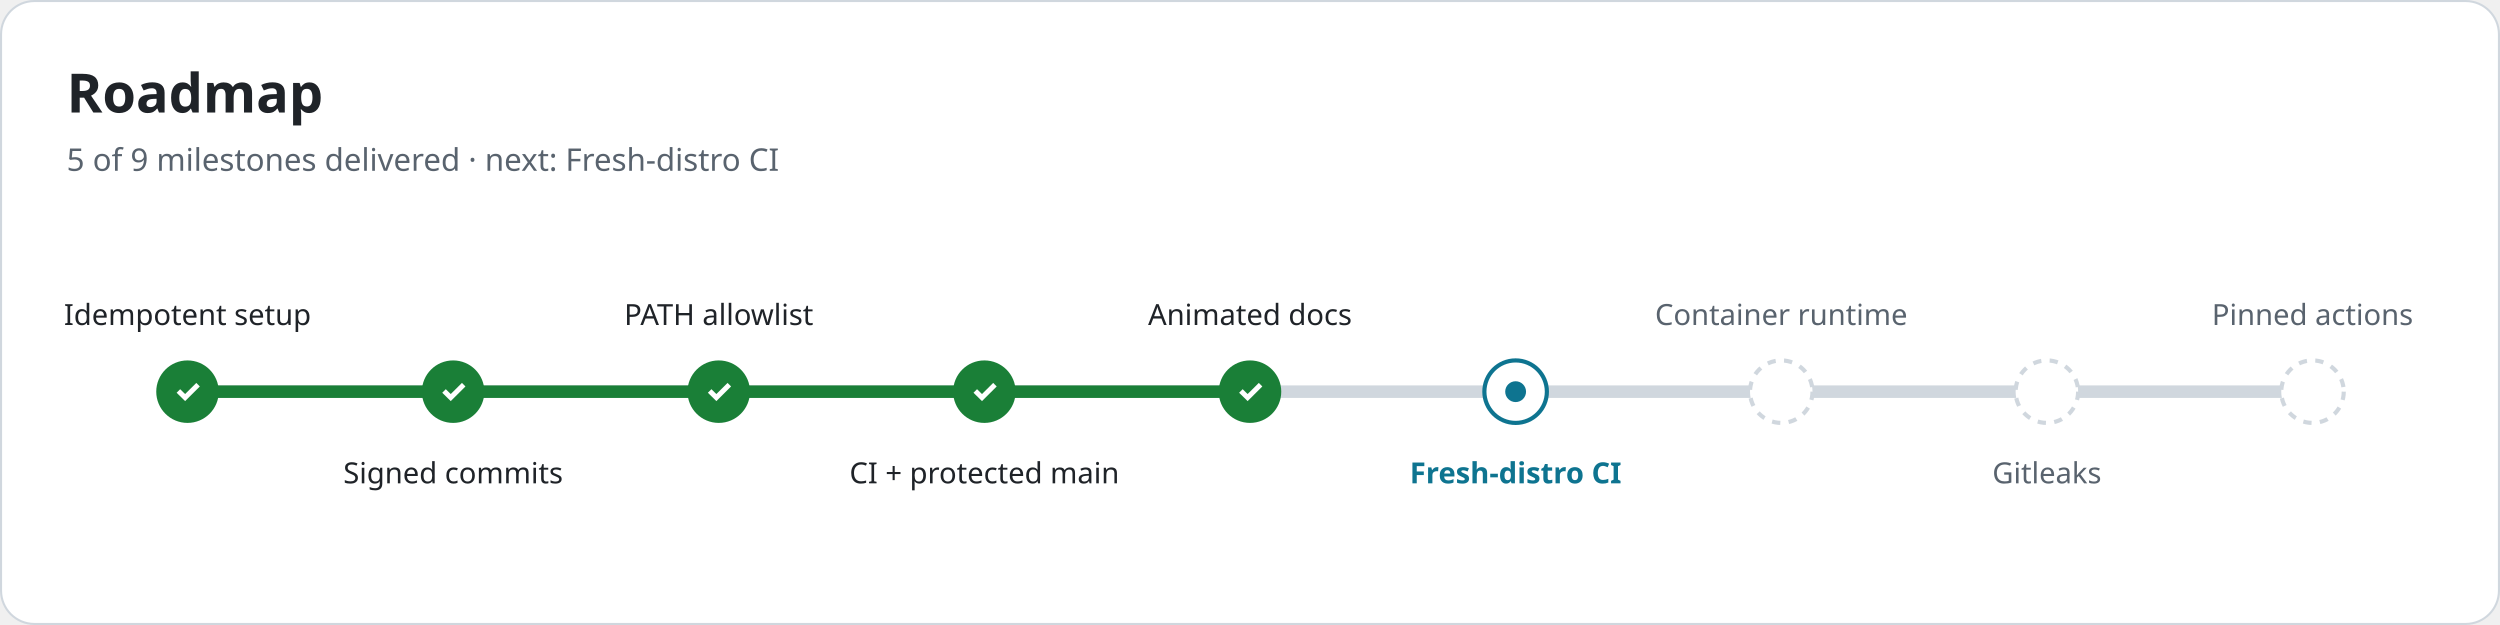
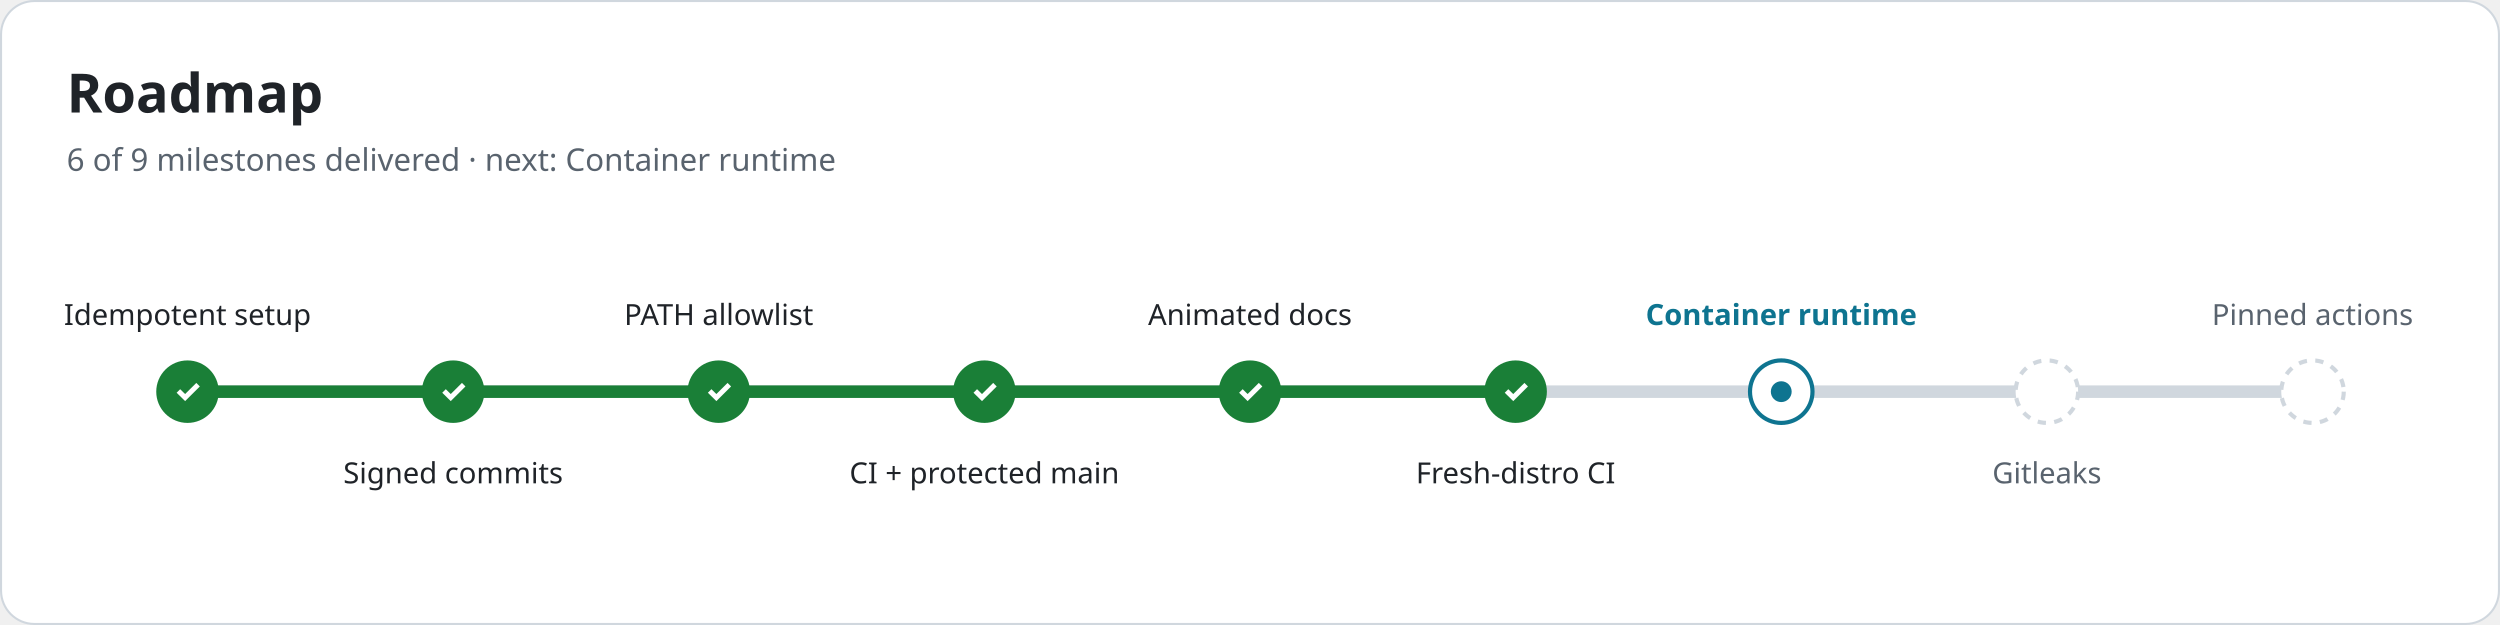
<svg xmlns="http://www.w3.org/2000/svg" width="1200" height="300" viewBox="0 0 1200 300" role="img" aria-labelledby="title desc">
  <style>text { font-family: -apple-system, BlinkMacSystemFont, 'Segoe UI', 'Noto Sans', Helvetica, Arial, sans-serif; } .title { font-size: 26px; font-weight: 800; fill: #1f2328; } .sub { font-size: 15px; fill: #59636e; } .mono { font-family: ui-monospace, SFMono-Regular, 'Cascadia Code', Consolas, 'DejaVu Sans Mono', 'Liberation Mono', monospace; }  .label { font-size: 14px; fill: #59636e; } .label.done { fill: #1f2328; } .label.next { fill: #0e7490; font-weight: 700; } .check { font-size: 15px; font-weight: 800; fill: #ffffff; } .rfill { transform-box: fill-box; transform-origin: left center; animation: grow 1.4s 0.3s linear both; } @keyframes grow { from { transform: scaleX(0); } to { transform: scaleX(1); } } .pop { transform-box: fill-box; transform-origin: center; animation: pop 0.45s cubic-bezier(.3,1.6,.5,1) both; } @keyframes pop { from { opacity: 0; transform: scale(0.4); } to { opacity: 1; transform: scale(1); } } .fade { animation: fade 0.5s ease-out both; } @keyframes fade { from { opacity: 0; } to { opacity: 1; } } .ring { fill: none; stroke: #0e7490; stroke-width: 2; opacity: 0; transform-box: fill-box; transform-origin: center; animation: ring 2s 2.2s ease-out infinite; } @keyframes ring { 0% { transform: scale(0.9); opacity: 0.7; } 100% { transform: scale(2); opacity: 0; } } @media (prefers-reduced-motion: reduce) { * { animation: none !important; } }</style>
  <rect x="0.5" y="0.5" width="1199" height="299" rx="16" fill="#ffffff" stroke="#d0d7de" />
  <text x="32" y="54" class="title">Roadmap</text>
-   <text x="32" y="82" class="sub">5 of 9 milestones delivered · next: Fresh-distro CI</text>
+   <text x="32" y="82" class="sub">6 of 9 milestones delivered · next: Container runtime</text>
  <rect x="90" y="185" width="1020" height="6" rx="3" fill="#d0d7de" />
-   <rect class="rfill" x="90" y="185" width="510.0" height="6" rx="3" fill="#1a7f37" />
+   <rect class="rfill" x="90" y="185" width="637.5" height="6" rx="3" fill="#1a7f37" />
  <g class="pop" style="animation-delay:0.30s">
    <circle cx="90.0" cy="188" r="15" fill="#1a7f37" />
    <text x="90.0" y="193" text-anchor="middle" class="check">✓</text>
  </g>
  <text x="90.0" y="156" text-anchor="middle" class="label done fade" style="animation-delay:0.30s">Idempotent setup</text>
-   <g class="pop" style="animation-delay:0.65s">
+   <g class="pop" style="animation-delay:0.58s">
    <circle cx="217.5" cy="188" r="15" fill="#1a7f37" />
    <text x="217.5" y="193" text-anchor="middle" class="check">✓</text>
  </g>
-   <text x="217.5" y="232" text-anchor="middle" class="label done fade" style="animation-delay:0.65s">Signed commits</text>
-   <g class="pop" style="animation-delay:1.00s">
+   <text x="217.5" y="232" text-anchor="middle" class="label done fade" style="animation-delay:0.58s">Signed commits</text>
+   <g class="pop" style="animation-delay:0.86s">
    <circle cx="345.0" cy="188" r="15" fill="#1a7f37" />
    <text x="345.0" y="193" text-anchor="middle" class="check">✓</text>
  </g>
-   <text x="345.0" y="156" text-anchor="middle" class="label done fade" style="animation-delay:1.00s">PATH allowlist</text>
-   <g class="pop" style="animation-delay:1.35s">
+   <text x="345.0" y="156" text-anchor="middle" class="label done fade" style="animation-delay:0.86s">PATH allowlist</text>
+   <g class="pop" style="animation-delay:1.14s">
    <circle cx="472.5" cy="188" r="15" fill="#1a7f37" />
    <text x="472.5" y="193" text-anchor="middle" class="check">✓</text>
  </g>
-   <text x="472.5" y="232" text-anchor="middle" class="label done fade" style="animation-delay:1.35s">CI + protected main</text>
-   <g class="pop" style="animation-delay:1.70s">
+   <text x="472.5" y="232" text-anchor="middle" class="label done fade" style="animation-delay:1.14s">CI + protected main</text>
+   <g class="pop" style="animation-delay:1.42s">
    <circle cx="600.0" cy="188" r="15" fill="#1a7f37" />
    <text x="600.0" y="193" text-anchor="middle" class="check">✓</text>
  </g>
-   <text x="600.0" y="156" text-anchor="middle" class="label done fade" style="animation-delay:1.70s">Animated docs</text>
+   <text x="600.0" y="156" text-anchor="middle" class="label done fade" style="animation-delay:1.42s">Animated docs</text>
+   <g class="pop" style="animation-delay:1.70s">
+     <circle cx="727.5" cy="188" r="15" fill="#1a7f37" />
+     <text x="727.5" y="193" text-anchor="middle" class="check">✓</text>
+   </g>
+   <text x="727.5" y="232" text-anchor="middle" class="label done fade" style="animation-delay:1.70s">Fresh-distro CI</text>
  <g class="pop" style="animation-delay:1.90s">
-     <circle class="ring" cx="727.5" cy="188" r="15" />
-     <circle cx="727.5" cy="188" r="15" fill="#ffffff" stroke="#0e7490" stroke-width="2" />
-     <circle cx="727.5" cy="188" r="5" fill="#0e7490" />
+     <circle class="ring" cx="855.0" cy="188" r="15" />
+     <circle cx="855.0" cy="188" r="15" fill="#ffffff" stroke="#0e7490" stroke-width="2" />
+     <circle cx="855.0" cy="188" r="5" fill="#0e7490" />
  </g>
-   <text x="727.5" y="232" text-anchor="middle" class="label next fade" style="animation-delay:1.90s">Fresh-distro CI</text>
+   <text x="855.0" y="156" text-anchor="middle" class="label next fade" style="animation-delay:1.90s">Container runtime</text>
  <g class="pop" style="animation-delay:2.02s">
-     <circle cx="855.0" cy="188" r="15" fill="#ffffff" stroke="#d0d7de" stroke-width="2" stroke-dasharray="4 4" />
-   </g>
-   <text x="855.0" y="156" text-anchor="middle" class="label todo fade" style="animation-delay:2.02s">Container runtime</text>
-   <g class="pop" style="animation-delay:2.14s">
    <circle cx="982.5" cy="188" r="15" fill="#ffffff" stroke="#d0d7de" stroke-width="2" stroke-dasharray="4 4" />
  </g>
-   <text x="982.5" y="232" text-anchor="middle" class="label todo fade" style="animation-delay:2.14s">Gitleaks</text>
-   <g class="pop" style="animation-delay:2.26s">
+   <text x="982.5" y="232" text-anchor="middle" class="label todo fade" style="animation-delay:2.02s">Gitleaks</text>
+   <g class="pop" style="animation-delay:2.14s">
    <circle cx="1110.0" cy="188" r="15" fill="#ffffff" stroke="#d0d7de" stroke-width="2" stroke-dasharray="4 4" />
  </g>
-   <text x="1110.0" y="156" text-anchor="middle" class="label todo fade" style="animation-delay:2.26s">Pinned actions</text>
+   <text x="1110.0" y="156" text-anchor="middle" class="label todo fade" style="animation-delay:2.14s">Pinned actions</text>
</svg>
